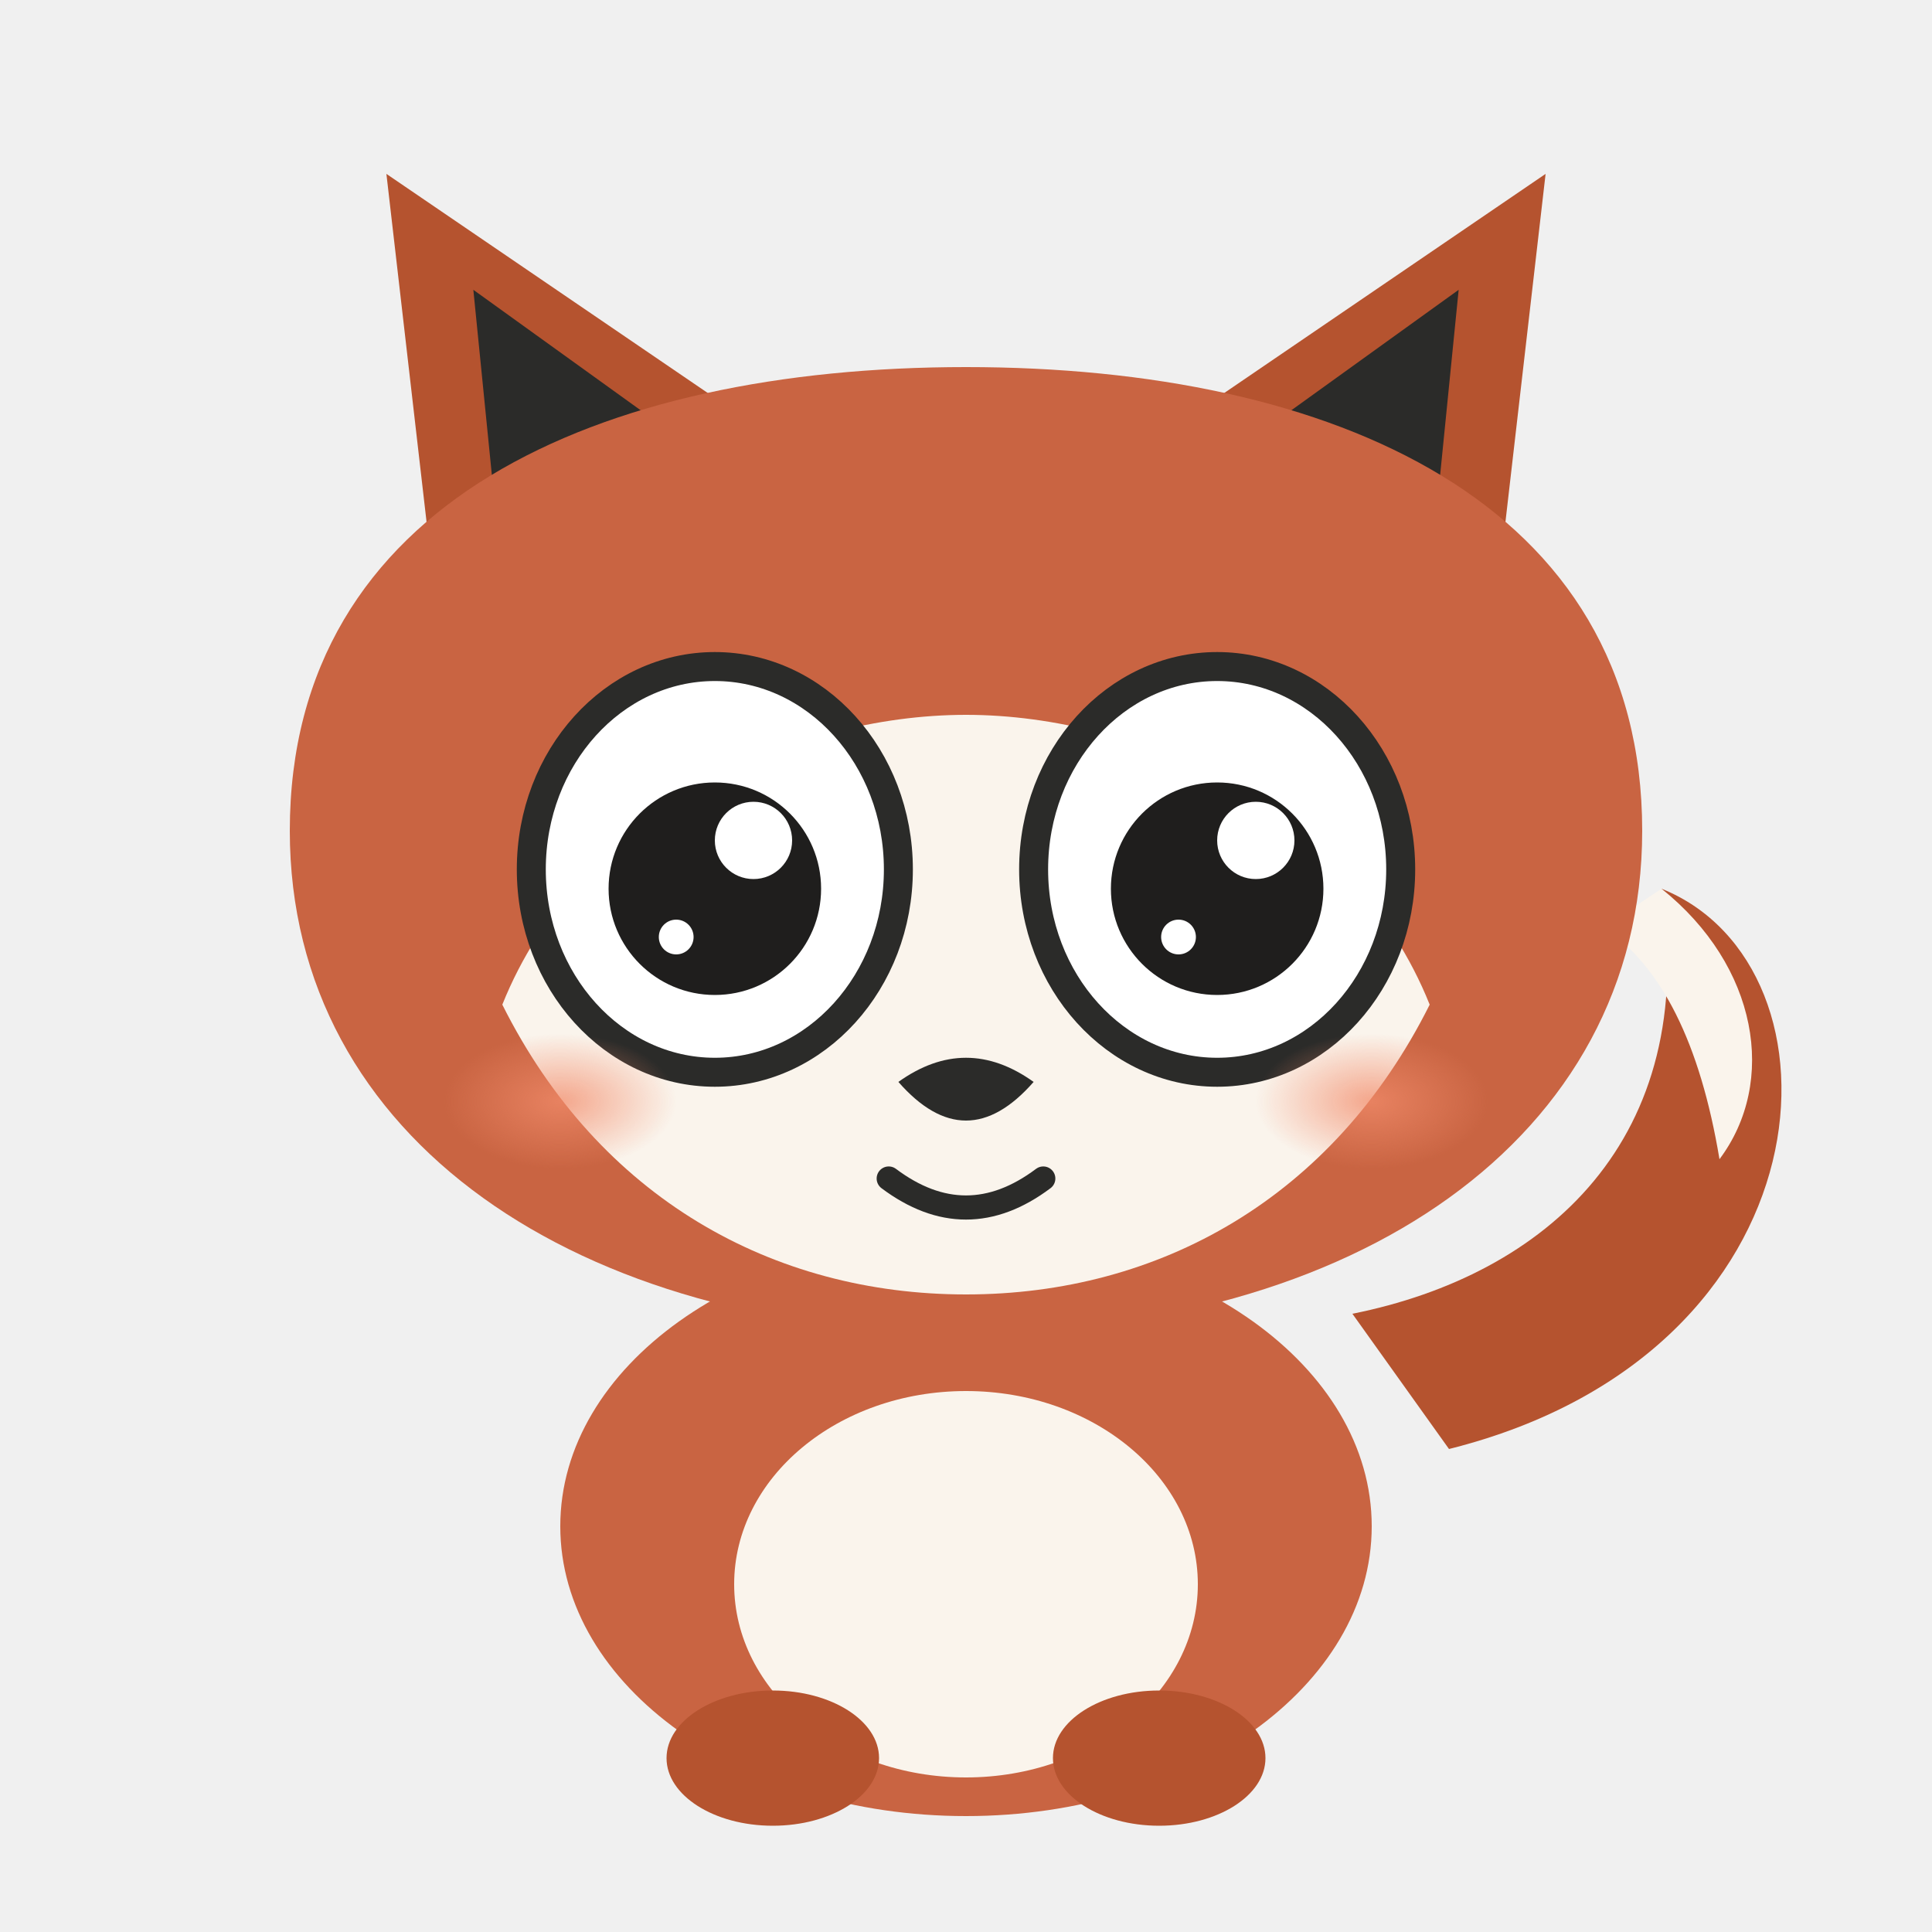
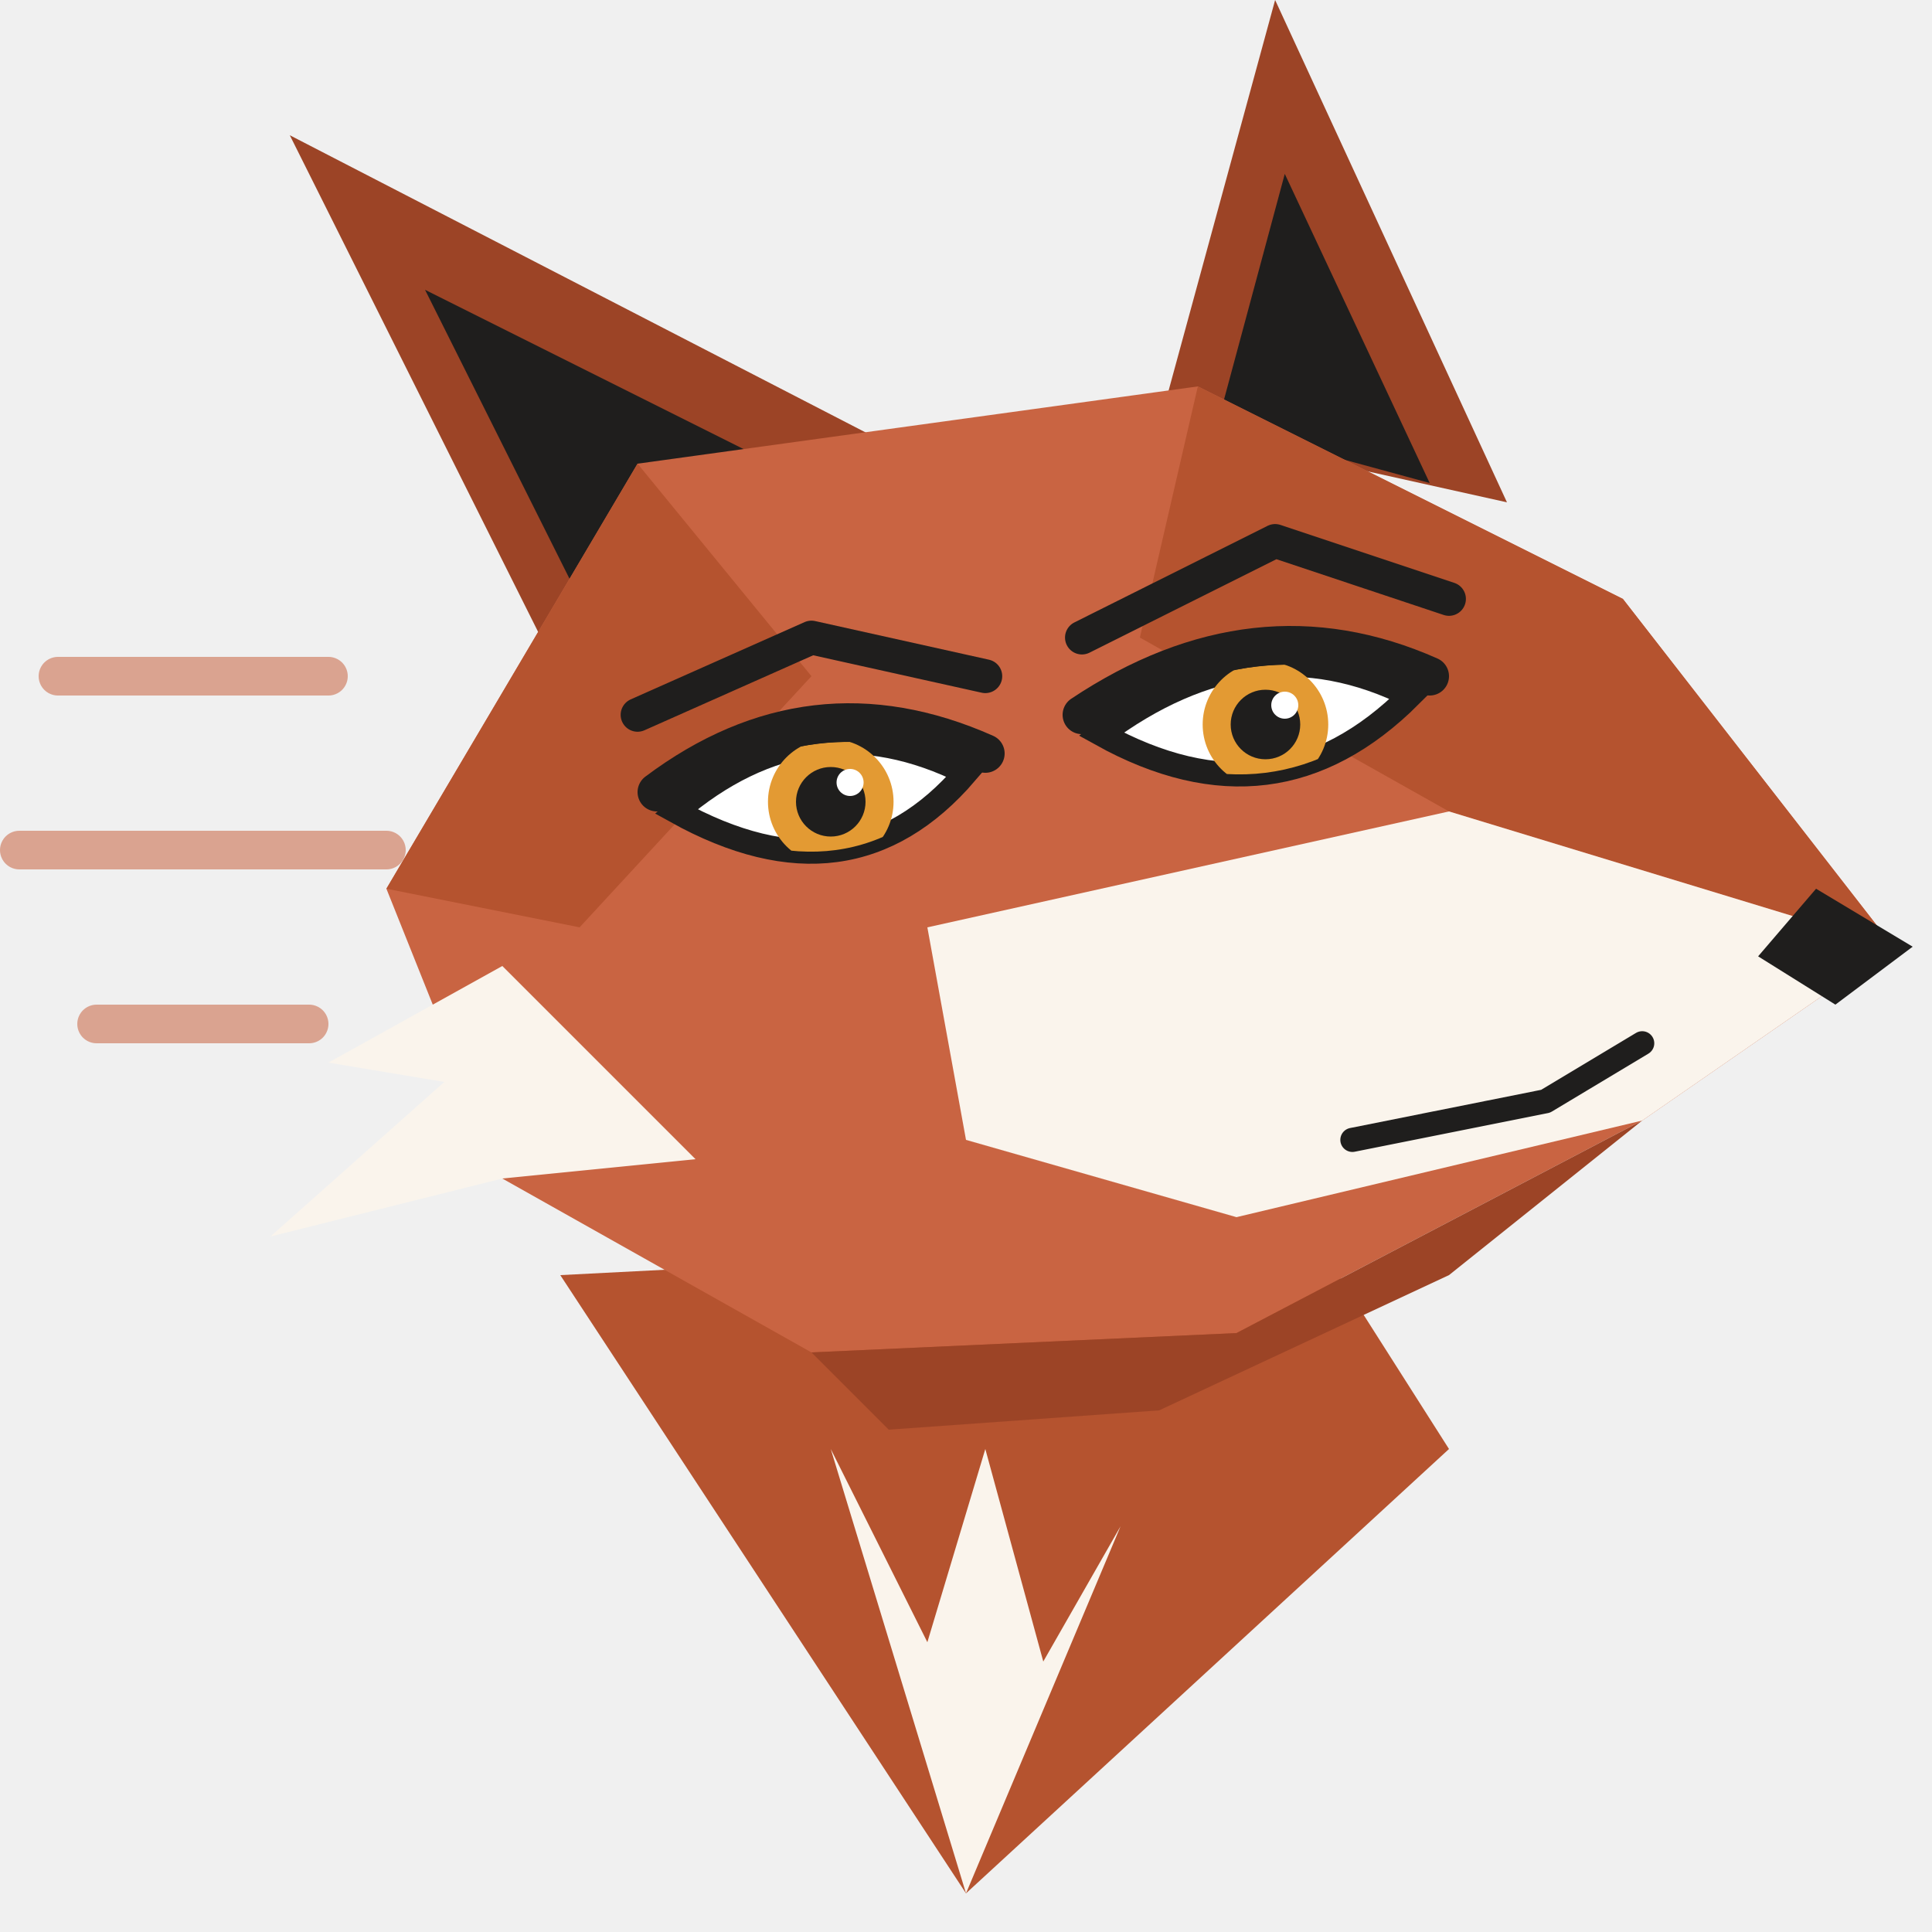
<svg xmlns="http://www.w3.org/2000/svg" viewBox="0 0 200 200" width="200" height="200">
-   <defs>
-     <radialGradient id="cheek" cx="50%" cy="50%" r="50%">
-       <stop offset="0" stop-color="#F28C6B" stop-opacity="0.75" />
-       <stop offset="1" stop-color="#F28C6B" stop-opacity="0" />
-     </radialGradient>
-   </defs>
-   <path d="M150 150 C190 140 192 100 172 92 C176 118 160 132 140 136 Z" fill="#B5532F" />
-   <path d="M172 92 C182 100 184 112 178 120 C176 108 172 100 166 96 Z" fill="#FAF4EC" />
-   <ellipse cx="100" cy="158" rx="42" ry="30" fill="#C96442" />
-   <ellipse cx="100" cy="164" rx="24" ry="20" fill="#FAF4EC" />
-   <path d="M46 70 L40 18 L84 48 Z" fill="#B5532F" />
-   <path d="M154 70 L160 18 L116 48 Z" fill="#B5532F" />
-   <path d="M52 60 L49 30 L74 48 Z" fill="#2B2B29" />
-   <path d="M148 60 L151 30 L126 48 Z" fill="#2B2B29" />
-   <path d="M30 86 C30 52 62 38 100 38 C138 38 170 52 170 86 C170 118 140 138 100 138 C60 138 30 118 30 86 Z" fill="#C96442" />
-   <path d="M100 74 C82 74 60 84 52 104 C62 124 80 134 100 134 C120 134 138 124 148 104 C140 84 118 74 100 74 Z" fill="#FAF4EC" />
+   <g stroke="#C96442" stroke-width="4" stroke-linecap="round" opacity="0.55">
+     <line x1="6" y1="70" x2="34" y2="70" />
+     <line x1="2" y1="88" x2="40" y2="88" />
+     <line x1="10" y1="106" x2="32" y2="106" />
+   </g>
+   <path d="M58 70 L30 14 L92 46 Z" fill="#9C4426" />
+   <path d="M60 62 L44 30 L80 48 Z" fill="#1F1E1D" />
+   <path d="M120 44 L132 0 L156 52 Z" fill="#9C4426" />
+   <path d="M126 44 L133 18 L148 50 Z" fill="#1F1E1D" />
+   <path d="M58 132 L100 196 L150 150 L136 128 Z" fill="#B5532F" />
+   <path d="M86 150 L100 196 L116 158 L108 172 L102 150 L96 170 Z" fill="#FAF4EC" />
+   <path d="M40 92 L66 48 L124 40 L168 62 L196 98 L170 116 L128 138 L84 140 L52 122 Z" fill="#C96442" />
+   <path d="M124 40 L168 62 L196 98 L150 84 L118 66 Z" fill="#B5532F" />
+   <path d="M40 92 L66 48 L84 70 L60 96 Z" fill="#B5532F" />
+   <path d="M52 122 L28 128 L46 112 L34 110 L52 100 L72 120 Z" fill="#FAF4EC" />
+   <path d="M84 140 L128 138 L170 116 L150 132 L120 146 L92 148 Z" fill="#9C4426" />
+   <path d="M96 96 L150 84 L196 98 L170 116 L128 126 L100 118 Z" fill="#FAF4EC" />
+   <path d="M188 92 L198 98 L190 104 L182 99 Z" fill="#1F1E1D" />
+   <path d="M140 118 L160 114 L170 108" fill="none" stroke="#1F1E1D" stroke-width="2.5" stroke-linecap="round" stroke-linejoin="round" />
  <g id="eye-left">
-     <ellipse cx="74" cy="90" rx="19" ry="21" fill="#FFFFFF" stroke="#2B2B29" stroke-width="3" />
-     <g id="pupil-left">
-       <circle cx="74" cy="92" r="11" fill="#1F1E1D" />
-       <circle cx="78" cy="87" r="4" fill="#FFFFFF" />
-       <circle cx="70" cy="97" r="1.8" fill="#FFFFFF" />
+     <path d="M70 84 Q84 72 100 80 Q88 94 70 84 Z" fill="#FFFFFF" stroke="#1F1E1D" stroke-width="2.5" />
+     <clipPath id="clip-left">
+       <path d="M70 84 Q84 72 100 80 Q88 94 70 84 Z" />
+     </clipPath>
+     <g clip-path="url(#clip-left)">
+       <g id="pupil-left">
+         <circle cx="86" cy="83" r="6.5" fill="#E39A33" />
+         <circle cx="86" cy="83" r="3.6" fill="#1F1E1D" />
+         <circle cx="88" cy="81" r="1.4" fill="#FFFFFF" />
+       </g>
    </g>
+     <path id="lids-left" d="M68 82 Q84 70 102 78" fill="none" stroke="#1F1E1D" stroke-width="4" stroke-linecap="round" />
  </g>
  <g id="eye-right">
-     <ellipse cx="126" cy="90" rx="19" ry="21" fill="#FFFFFF" stroke="#2B2B29" stroke-width="3" />
-     <g id="pupil-right">
-       <circle cx="126" cy="92" r="11" fill="#1F1E1D" />
-       <circle cx="130" cy="87" r="4" fill="#FFFFFF" />
-       <circle cx="122" cy="97" r="1.8" fill="#FFFFFF" />
+     <path d="M114 76 Q130 64 146 72 Q132 86 114 76 Z" fill="#FFFFFF" stroke="#1F1E1D" stroke-width="2.5" />
+     <clipPath id="clip-right">
+       <path d="M114 76 Q130 64 146 72 Q132 86 114 76 Z" />
+     </clipPath>
+     <g clip-path="url(#clip-right)">
+       <g id="pupil-right">
+         <circle cx="131" cy="75" r="6.5" fill="#E39A33" />
+         <circle cx="131" cy="75" r="3.6" fill="#1F1E1D" />
+         <circle cx="133" cy="73" r="1.4" fill="#FFFFFF" />
+       </g>
    </g>
+     <path id="lids-right" d="M112 74 Q130 62 148 70" fill="none" stroke="#1F1E1D" stroke-width="4" stroke-linecap="round" />
  </g>
-   <ellipse cx="58" cy="114" rx="12" ry="7" fill="url(#cheek)" />
-   <ellipse cx="142" cy="114" rx="12" ry="7" fill="url(#cheek)" />
-   <path d="M93 112 Q100 107 107 112 Q100 120 93 112 Z" fill="#2B2B29" />
-   <path d="M92 122 Q100 128 108 122" fill="none" stroke="#2B2B29" stroke-width="2.5" stroke-linecap="round" />
-   <ellipse cx="80" cy="182" rx="11" ry="7" fill="#B5532F" />
-   <ellipse cx="120" cy="182" rx="11" ry="7" fill="#B5532F" />
+   <path d="M66 74 L84 66 L102 70" fill="none" stroke="#1F1E1D" stroke-width="3.5" stroke-linecap="round" stroke-linejoin="round" />
+   <path d="M112 66 L132 56 L150 62" fill="none" stroke="#1F1E1D" stroke-width="3.5" stroke-linecap="round" stroke-linejoin="round" />
</svg>
